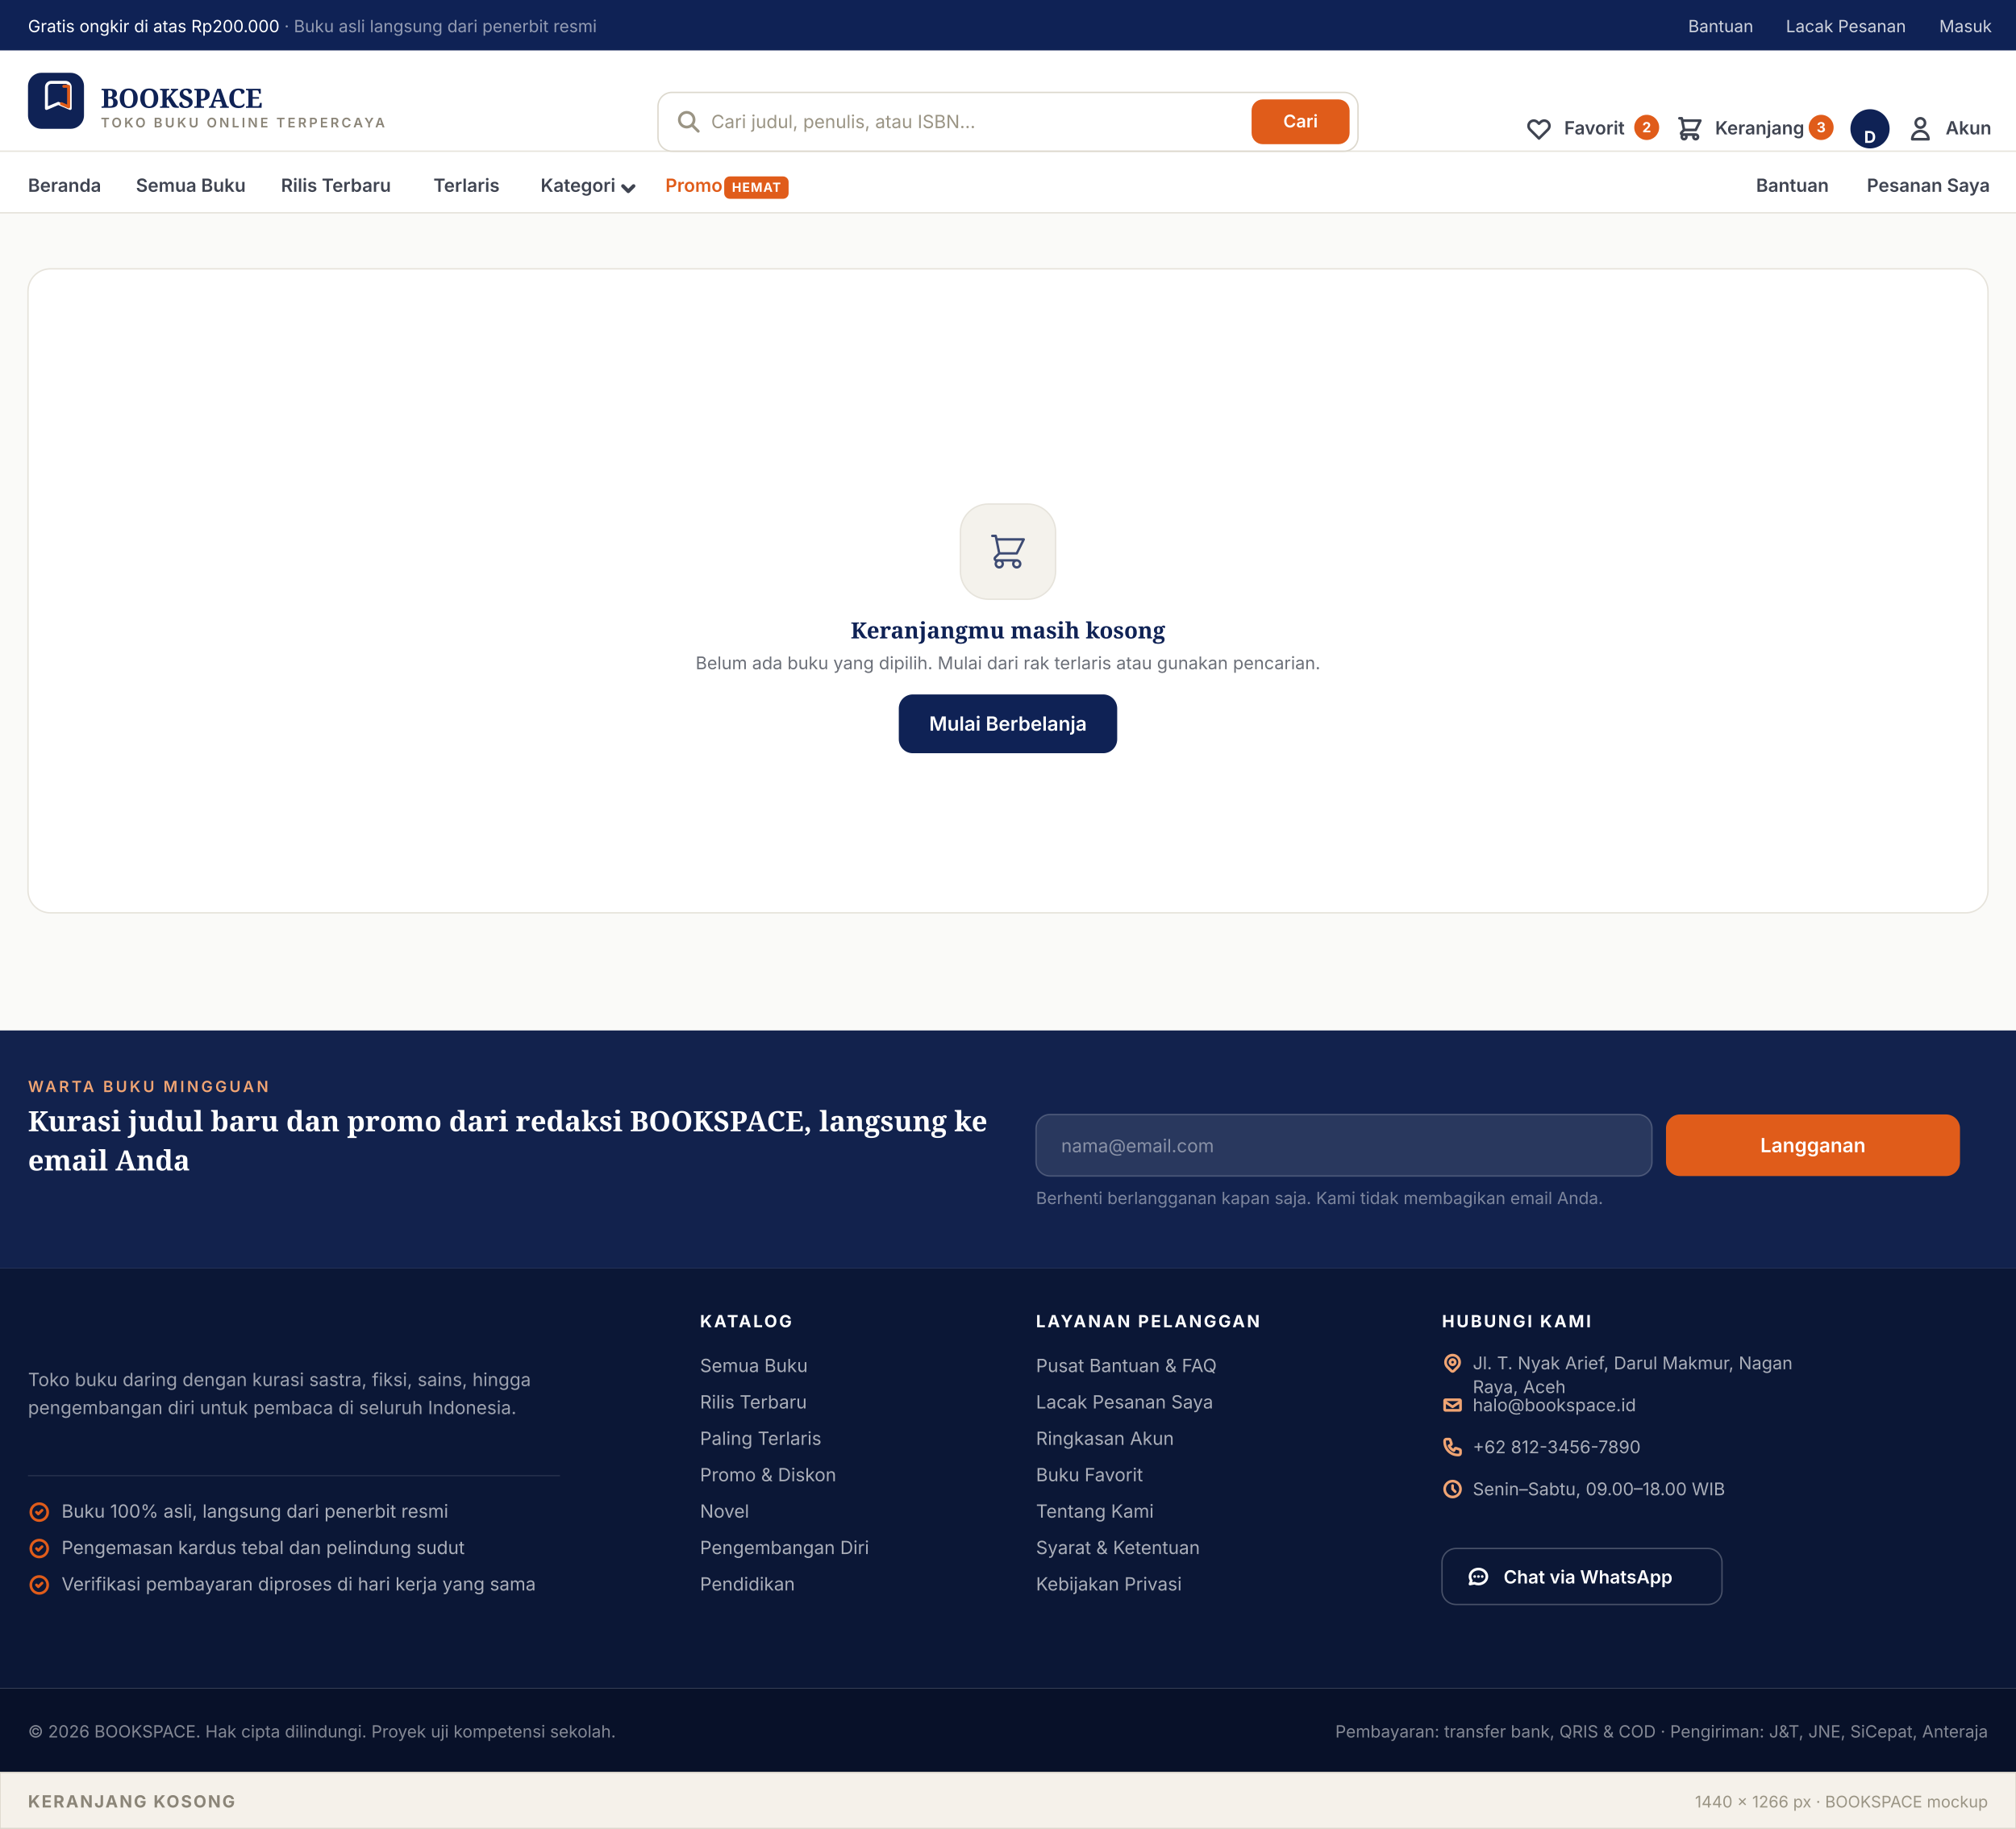
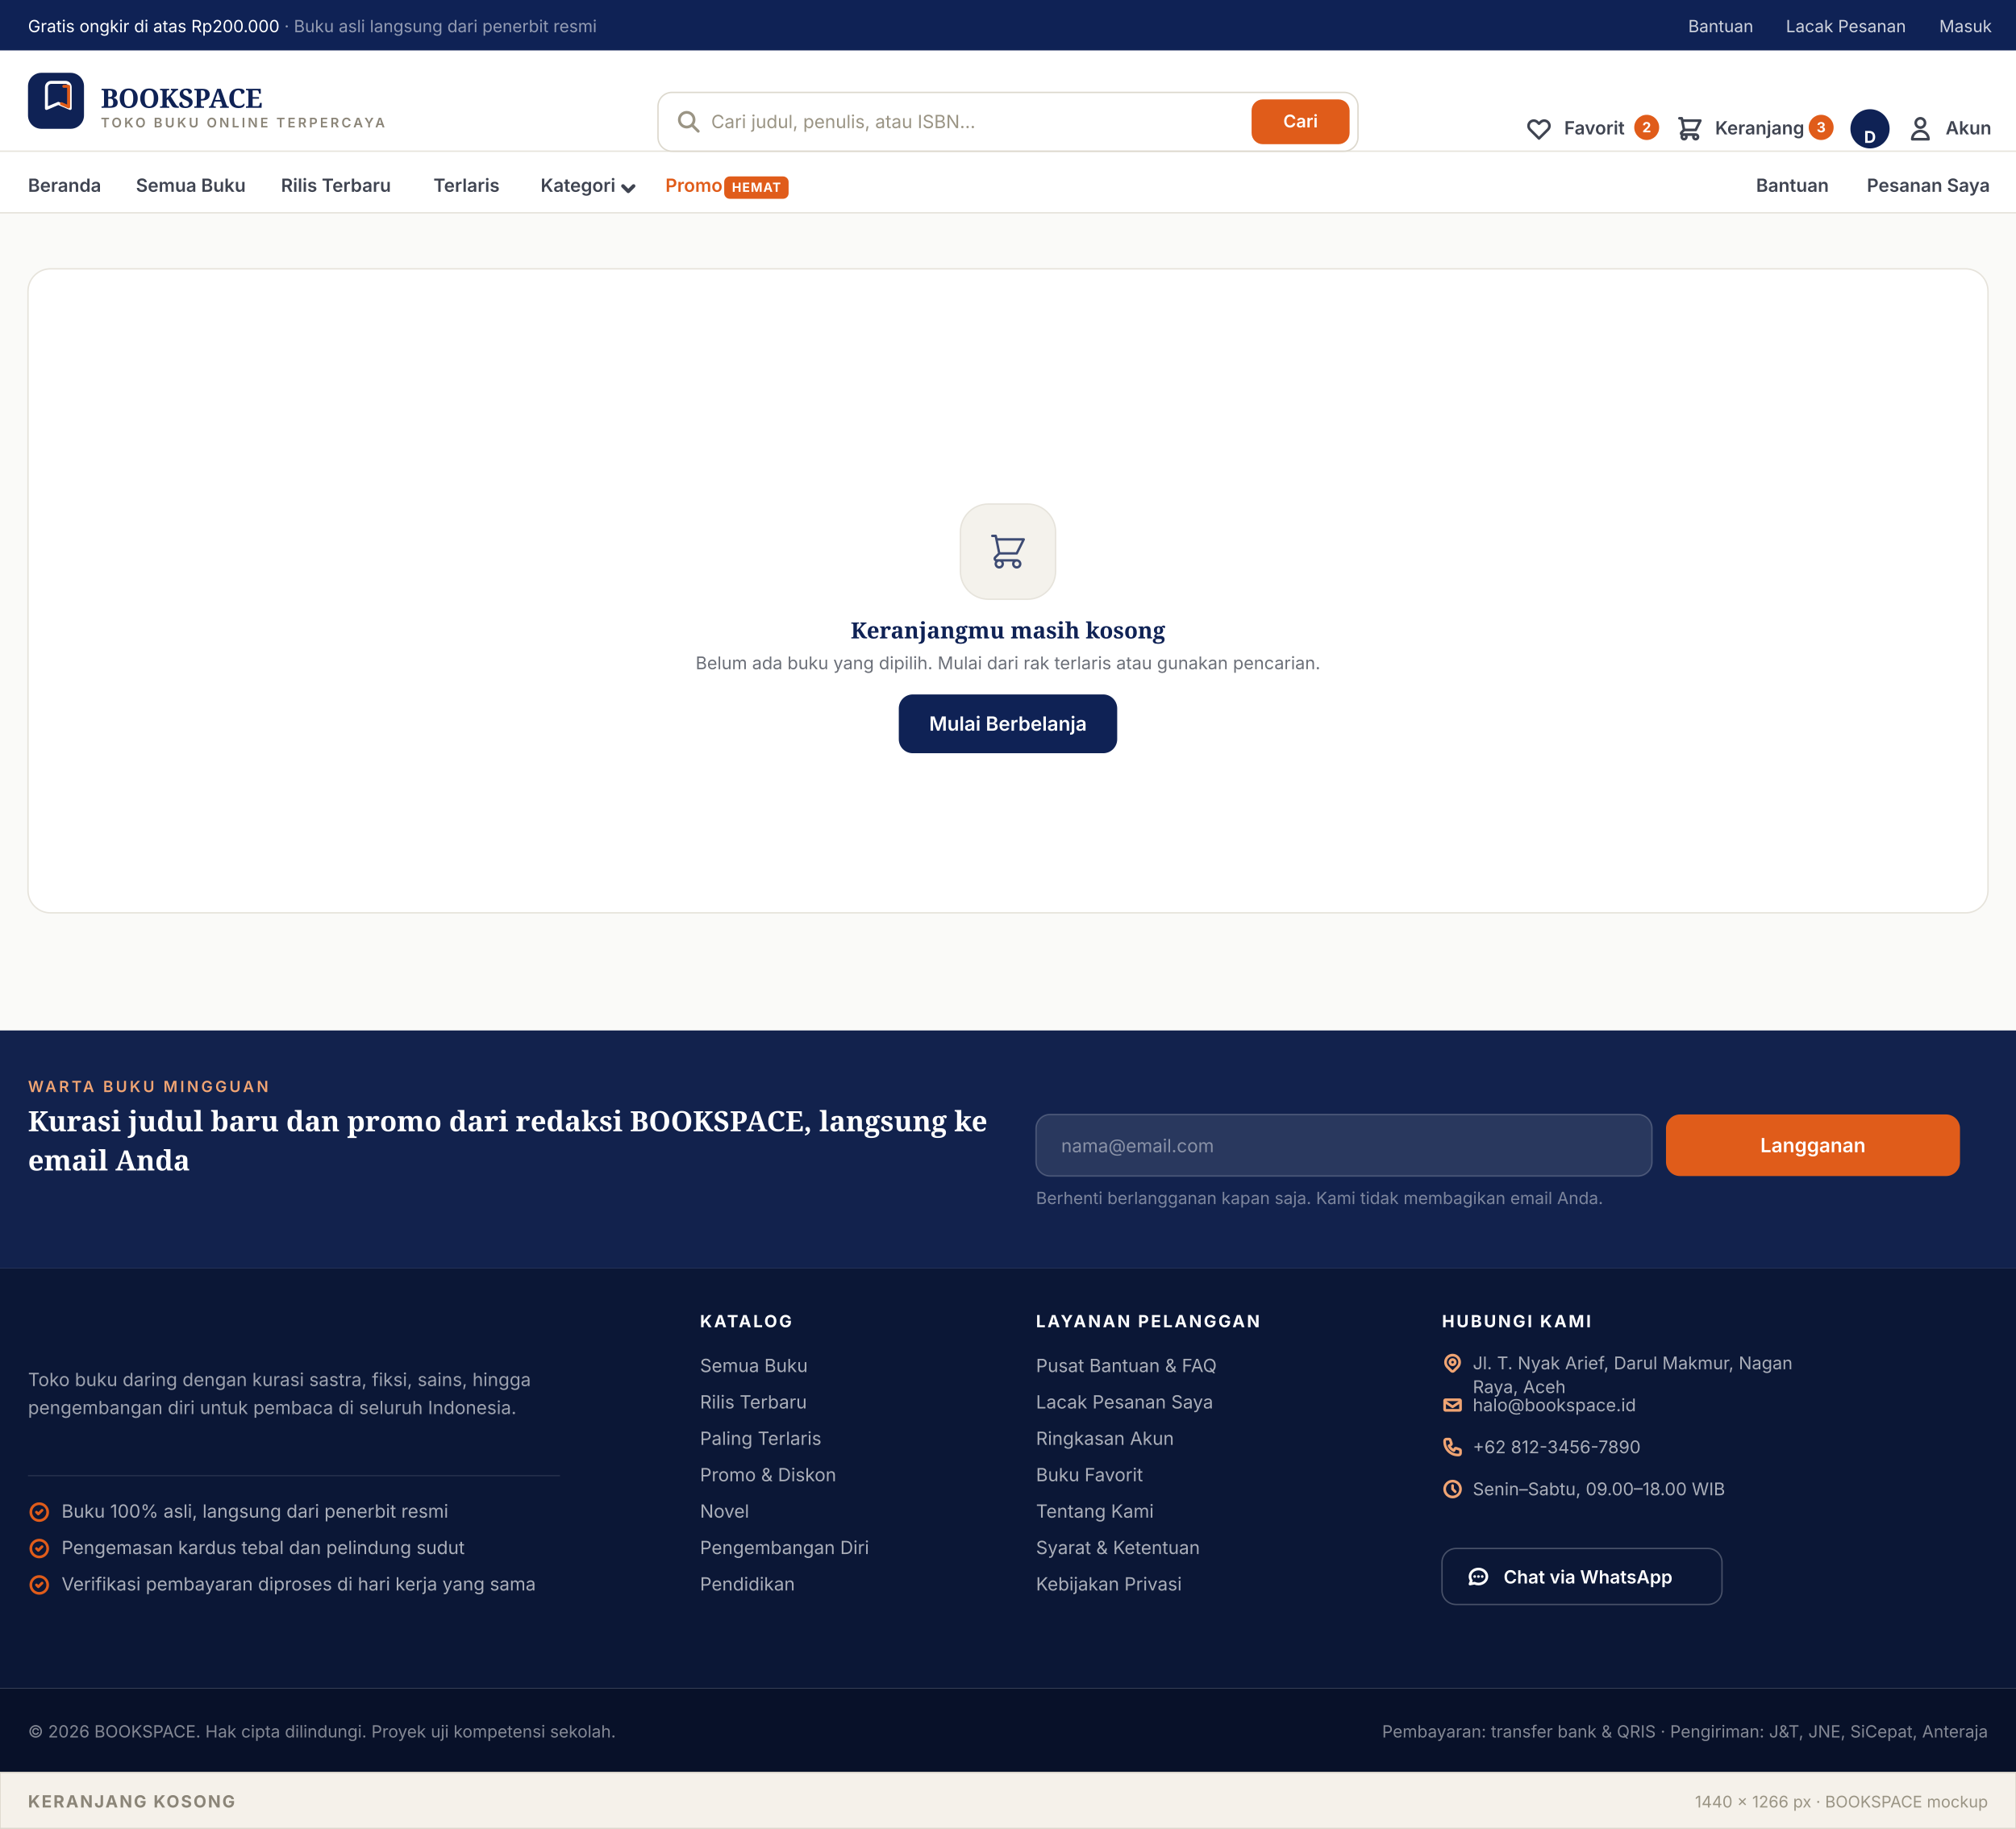
<svg xmlns="http://www.w3.org/2000/svg" id="05 Keranjang Kosong" width="1440" height="1306" viewBox="0 0 1440 1306">
  <rect x="0" y="0" width="1440" height="1266" rx="0" fill="#fafaf8" />
  <g>
    <rect x="0" y="0" width="1440" height="152" rx="0" fill="#ffffff" />
    <rect x="0" y="0" width="1440" height="36" rx="0" fill="#0f2255" />
    <text x="20" y="23" font-family="Inter, Helvetica, Arial, sans-serif" font-size="12" font-weight="400" text-anchor="start" fill="#ffffff">Gratis ongkir di atas Rp200.000</text>
    <text x="203.08" y="23" font-family="Inter, Helvetica, Arial, sans-serif" font-size="12" font-weight="400" text-anchor="start" fill="rgba(255,255,255,.55)">· Buku asli langsung dari penerbit resmi</text>
    <text x="1385.2" y="23" font-family="Inter, Helvetica, Arial, sans-serif" font-size="12" font-weight="400" text-anchor="start" fill="rgba(255,255,255,.8)">Masuk</text>
    <text x="1275.68" y="23" font-family="Inter, Helvetica, Arial, sans-serif" font-size="12" font-weight="400" text-anchor="start" fill="rgba(255,255,255,.8)">Lacak Pesanan</text>
    <text x="1205.88" y="23" font-family="Inter, Helvetica, Arial, sans-serif" font-size="12" font-weight="400" text-anchor="start" fill="rgba(255,255,255,.8)">Bantuan</text>
    <line x1="0" y1="108" x2="1440" y2="108" stroke="#e6e3db" stroke-width="1" />
    <rect x="20" y="52" width="40" height="40" rx="9.6" fill="#0f2255" />
    <path d="M6 5.5a3 3 0 013-3h9a3 3 0 013 3v13.5l-7.5-3.2L6 19V5.5z" fill="none" stroke="#ffffff" stroke-width="1.9" stroke-linecap="round" stroke-linejoin="round" transform="translate(26.4,56) scale(1.13)" />
    <path d="M17 5h3v13l-4.5-2" fill="none" stroke="#e05c1a" stroke-width="1.9" stroke-linecap="round" stroke-linejoin="round" transform="translate(26.4,56) scale(1.13)" />
    <text x="72" y="77" font-family="Lora, Georgia, serif" font-size="19" font-weight="700" letter-spacing="-0.3" text-anchor="start" fill="#0f2255">BOOKSPACE</text>
    <text x="72" y="91" font-family="Inter, Helvetica, Arial, sans-serif" font-size="9.5" font-weight="600" letter-spacing="1.7" text-anchor="start" fill="#8b8578">TOKO BUKU ONLINE TERPERCAYA</text>
    <rect x="470" y="66" width="500" height="42" rx="10" fill="#ffffff" stroke="#dcd8cd" stroke-width="1" />
    <g transform="translate(483,78) scale(0.75)">
      <path d="M21 21l-6-6m2-5a7 7 0 11-14 0 7 7 0 0114 0z" fill="none" stroke="#9a9484" stroke-width="2.67" stroke-linecap="round" stroke-linejoin="round" />
    </g>
    <text x="508" y="91.5" font-family="Inter, Helvetica, Arial, sans-serif" font-size="13" font-weight="400" text-anchor="start" fill="#9a9484">Cari judul, penulis, atau ISBN…</text>
    <rect x="894" y="71" width="70" height="32" rx="8" fill="#e05c1a" />
    <text x="929" y="91" font-family="Inter, Helvetica, Arial, sans-serif" font-size="12.5" font-weight="600" text-anchor="middle" fill="#ffffff">Cari</text>
    <g transform="translate(1361.73,82) scale(0.83)">
      <path d="M16 7a4 4 0 11-8 0 4 4 0 018 0zM12 14a7 7 0 00-7 7h14a7 7 0 00-7-7z" fill="none" stroke="#3f4451" stroke-width="2.28" stroke-linecap="round" stroke-linejoin="round" />
    </g>
    <text x="1389.73" y="96" font-family="Inter, Helvetica, Arial, sans-serif" font-size="13" font-weight="600" text-anchor="start" fill="#3f4451">Akun</text>
    <circle cx="1335.73" cy="92" r="14" fill="#0f2255" />
    <text x="1335.73" y="102.08" font-family="Inter, Helvetica, Arial, sans-serif" font-size="11.76" font-weight="700" text-anchor="middle" fill="#ffffff">D</text>
    <g transform="translate(1197.11,82) scale(0.83)">
      <path d="M3 3h2l.4 2M7 13h10l4-8H5.4M7 13L5.4 5M7 13l-2.293 2.293c-.63.63-.184 1.707.707 1.707H17m0 0a2 2 0 100 4 2 2 0 000-4zm-8 2a2 2 0 11-4 0 2 2 0 014 0z" fill="none" stroke="#3f4451" stroke-width="2.28" stroke-linecap="round" stroke-linejoin="round" />
    </g>
    <text x="1225.11" y="96" font-family="Inter, Helvetica, Arial, sans-serif" font-size="13" font-weight="600" text-anchor="start" fill="#3f4451">Keranjang</text>
    <rect x="1291.93" y="82" width="17.8" height="18" rx="9" fill="#e05c1a" />
    <text x="1300.83" y="94.5" font-family="Inter, Helvetica, Arial, sans-serif" font-size="10" font-weight="700" text-anchor="middle" fill="#ffffff">3</text>
    <g transform="translate(1089.32,82) scale(0.83)">
      <path d="M4.318 6.318a4.5 4.5 0 000 6.364L12 20.364l7.682-7.682a4.5 4.5 0 00-6.364-6.364L12 7.636l-1.318-1.318a4.5 4.5 0 00-6.364 0z" fill="none" stroke="#3f4451" stroke-width="2.28" stroke-linecap="round" stroke-linejoin="round" />
    </g>
    <text x="1117.32" y="96" font-family="Inter, Helvetica, Arial, sans-serif" font-size="13" font-weight="600" text-anchor="start" fill="#3f4451">Favorit</text>
    <rect x="1167.32" y="82" width="17.8" height="18" rx="9" fill="#e05c1a" />
    <text x="1176.22" y="94.5" font-family="Inter, Helvetica, Arial, sans-serif" font-size="10" font-weight="700" text-anchor="middle" fill="#ffffff">2</text>
    <line x1="0" y1="152" x2="1440" y2="152" stroke="#e6e3db" stroke-width="1" />
    <text x="20" y="137" font-family="Inter, Helvetica, Arial, sans-serif" font-size="13" font-weight="600" text-anchor="start" fill="#3f4451">Beranda</text>
    <text x="97.11" y="137" font-family="Inter, Helvetica, Arial, sans-serif" font-size="13" font-weight="600" text-anchor="start" fill="#3f4451">Semua Buku</text>
    <text x="200.73" y="137" font-family="Inter, Helvetica, Arial, sans-serif" font-size="13" font-weight="600" text-anchor="start" fill="#3f4451">Rilis Terbaru</text>
    <text x="309.59" y="137" font-family="Inter, Helvetica, Arial, sans-serif" font-size="13" font-weight="600" text-anchor="start" fill="#3f4451">Terlaris</text>
    <text x="386.16" y="137" font-family="Inter, Helvetica, Arial, sans-serif" font-size="13" font-weight="600" text-anchor="start" fill="#3f4451">Kategori</text>
    <g transform="translate(442.29,128) scale(0.54)">
      <path d="M19 9l-7 7-7-7" fill="none" stroke="#3f4451" stroke-width="4.8" stroke-linecap="round" stroke-linejoin="round" />
    </g>
    <text x="475.29" y="137" font-family="Inter, Helvetica, Arial, sans-serif" font-size="13" font-weight="600" text-anchor="start" fill="#e05c1a">Promo</text>
    <rect x="517.29" y="126" width="46" height="16" rx="4" fill="#e05c1a" />
    <text x="540.29" y="137" font-family="Inter, Helvetica, Arial, sans-serif" font-size="9" font-weight="700" letter-spacing="0.6" text-anchor="middle" fill="#ffffff">HEMAT</text>
    <text x="1333.48" y="137" font-family="Inter, Helvetica, Arial, sans-serif" font-size="13" font-weight="600" text-anchor="start" fill="#3f4451">Pesanan Saya</text>
    <text x="1254.37" y="137" font-family="Inter, Helvetica, Arial, sans-serif" font-size="13" font-weight="600" text-anchor="start" fill="#3f4451">Bantuan</text>
    <rect x="20" y="192" width="1400" height="460" rx="16" fill="#ffffff" stroke="#e6e3db" stroke-width="1" />
    <rect x="686" y="360" width="68" height="68" rx="20" fill="#f4f2ec" stroke="#e6e3db" stroke-width="1" />
    <g transform="translate(705,379) scale(1.25)">
      <path d="M3 3h2l.4 2M7 13h10l4-8H5.4M7 13L5.4 5M7 13l-2.293 2.293c-.63.63-.184 1.707.707 1.707H17m0 0a2 2 0 100 4 2 2 0 000-4zm-8 2a2 2 0 11-4 0 2 2 0 014 0z" fill="none" stroke="#0f2255" stroke-width="1.36" stroke-linecap="round" stroke-linejoin="round" opacity="0.8" />
    </g>
    <text x="720" y="456" font-family="Lora, Georgia, serif" font-size="16" font-weight="700" text-anchor="middle" fill="#0f2255">Keranjangmu masih kosong</text>
    <text x="720" y="478" font-family="Inter, Helvetica, Arial, sans-serif" font-size="12.5" font-weight="400" text-anchor="middle" fill="#6b6f78">Belum ada buku yang dipilih. Mulai dari rak terlaris atau gunakan pencarian.</text>
    <rect x="642" y="496" width="156" height="42" rx="10" fill="#0f2255" />
    <text x="720" y="521.9" font-family="Inter, Helvetica, Arial, sans-serif" font-size="14" font-weight="600" text-anchor="middle" fill="#ffffff">Mulai Berbelanja</text>
    <rect x="0" y="736" width="1440" height="170" rx="0" fill="#12224d" />
    <text x="20" y="780" font-family="Inter, Helvetica, Arial, sans-serif" font-size="11" font-weight="600" letter-spacing="1.82" text-anchor="start" fill="#f0a473">WARTA BUKU MINGGUAN</text>
    <text x="20" y="808" font-family="Lora, Georgia, serif" font-size="20" font-weight="700" text-anchor="start" fill="#ffffff">Kurasi judul baru dan promo dari redaksi BOOKSPACE, langsung ke</text>
    <text x="20" y="836" font-family="Lora, Georgia, serif" font-size="20" font-weight="700" text-anchor="start" fill="#ffffff">email Anda</text>
    <rect x="740" y="796" width="440" height="44" rx="10" fill="rgba(255,255,255,.1)" stroke="rgba(255,255,255,.2)" stroke-width="1" />
    <text x="758" y="823" font-family="Inter, Helvetica, Arial, sans-serif" font-size="13" font-weight="400" text-anchor="start" fill="rgba(255,255,255,.45)">nama@email.com</text>
    <rect x="1190" y="796" width="210" height="44" rx="10" fill="#e05c1a" />
    <text x="1295" y="823" font-family="Inter, Helvetica, Arial, sans-serif" font-size="14" font-weight="600" text-anchor="middle" fill="#ffffff">Langganan</text>
    <text x="740" y="860" font-family="Inter, Helvetica, Arial, sans-serif" font-size="12" font-weight="400" text-anchor="start" fill="rgba(255,255,255,.45)">Berhenti berlangganan kapan saja. Kami tidak membagikan email Anda.</text>
    <rect x="0" y="906" width="1440" height="300" rx="0" fill="#0b1736" />[object Object]<text x="20" y="990" font-family="Inter, Helvetica, Arial, sans-serif" font-size="13" font-weight="400" text-anchor="start" fill="rgba(255,255,255,.6)">Toko buku daring dengan kurasi sastra, fiksi, sains, hingga</text>
    <text x="20" y="1010" font-family="Inter, Helvetica, Arial, sans-serif" font-size="13" font-weight="400" text-anchor="start" fill="rgba(255,255,255,.6)">pengembangan diri untuk pembaca di seluruh Indonesia.</text>
    <line x1="20" y1="1054" x2="400" y2="1054" stroke="rgba(255,255,255,.1)" stroke-width="1" />
    <g transform="translate(20,1072) scale(0.67)">
      <path d="M9 12l2 2 4-4m6 2a9 9 0 11-18 0 9 9 0 0118 0z" fill="none" stroke="#e05c1a" stroke-width="2.85" stroke-linecap="round" stroke-linejoin="round" />
    </g>
    <text x="44" y="1084" font-family="Inter, Helvetica, Arial, sans-serif" font-size="13" font-weight="400" text-anchor="start" fill="rgba(255,255,255,.65)">Buku 100% asli, langsung dari penerbit resmi</text>
    <g transform="translate(20,1098) scale(0.67)">
      <path d="M9 12l2 2 4-4m6 2a9 9 0 11-18 0 9 9 0 0118 0z" fill="none" stroke="#e05c1a" stroke-width="2.85" stroke-linecap="round" stroke-linejoin="round" />
    </g>
    <text x="44" y="1110" font-family="Inter, Helvetica, Arial, sans-serif" font-size="13" font-weight="400" text-anchor="start" fill="rgba(255,255,255,.65)">Pengemasan kardus tebal dan pelindung sudut</text>
    <g transform="translate(20,1124) scale(0.67)">
      <path d="M9 12l2 2 4-4m6 2a9 9 0 11-18 0 9 9 0 0118 0z" fill="none" stroke="#e05c1a" stroke-width="2.85" stroke-linecap="round" stroke-linejoin="round" />
    </g>
    <text x="44" y="1136" font-family="Inter, Helvetica, Arial, sans-serif" font-size="13" font-weight="400" text-anchor="start" fill="rgba(255,255,255,.65)">Verifikasi pembayaran diproses di hari kerja yang sama</text>
    <text x="500" y="948" font-family="Inter, Helvetica, Arial, sans-serif" font-size="12" font-weight="700" letter-spacing="1.4" text-anchor="start" fill="#ffffff">KATALOG</text>
    <text x="500" y="980" font-family="Inter, Helvetica, Arial, sans-serif" font-size="13" font-weight="400" text-anchor="start" fill="rgba(255,255,255,.65)">Semua Buku</text>
    <text x="500" y="1006" font-family="Inter, Helvetica, Arial, sans-serif" font-size="13" font-weight="400" text-anchor="start" fill="rgba(255,255,255,.65)">Rilis Terbaru</text>
    <text x="500" y="1032" font-family="Inter, Helvetica, Arial, sans-serif" font-size="13" font-weight="400" text-anchor="start" fill="rgba(255,255,255,.65)">Paling Terlaris</text>
    <text x="500" y="1058" font-family="Inter, Helvetica, Arial, sans-serif" font-size="13" font-weight="400" text-anchor="start" fill="rgba(255,255,255,.65)">Promo &amp; Diskon</text>
    <text x="500" y="1084" font-family="Inter, Helvetica, Arial, sans-serif" font-size="13" font-weight="400" text-anchor="start" fill="rgba(255,255,255,.65)">Novel</text>
    <text x="500" y="1110" font-family="Inter, Helvetica, Arial, sans-serif" font-size="13" font-weight="400" text-anchor="start" fill="rgba(255,255,255,.65)">Pengembangan Diri</text>
    <text x="500" y="1136" font-family="Inter, Helvetica, Arial, sans-serif" font-size="13" font-weight="400" text-anchor="start" fill="rgba(255,255,255,.65)">Pendidikan</text>
    <text x="740" y="948" font-family="Inter, Helvetica, Arial, sans-serif" font-size="12" font-weight="700" letter-spacing="1.4" text-anchor="start" fill="#ffffff">LAYANAN PELANGGAN</text>
    <text x="740" y="980" font-family="Inter, Helvetica, Arial, sans-serif" font-size="13" font-weight="400" text-anchor="start" fill="rgba(255,255,255,.65)">Pusat Bantuan &amp; FAQ</text>
    <text x="740" y="1006" font-family="Inter, Helvetica, Arial, sans-serif" font-size="13" font-weight="400" text-anchor="start" fill="rgba(255,255,255,.65)">Lacak Pesanan Saya</text>
    <text x="740" y="1032" font-family="Inter, Helvetica, Arial, sans-serif" font-size="13" font-weight="400" text-anchor="start" fill="rgba(255,255,255,.65)">Ringkasan Akun</text>
    <text x="740" y="1058" font-family="Inter, Helvetica, Arial, sans-serif" font-size="13" font-weight="400" text-anchor="start" fill="rgba(255,255,255,.65)">Buku Favorit</text>
    <text x="740" y="1084" font-family="Inter, Helvetica, Arial, sans-serif" font-size="13" font-weight="400" text-anchor="start" fill="rgba(255,255,255,.65)">Tentang Kami</text>
    <text x="740" y="1110" font-family="Inter, Helvetica, Arial, sans-serif" font-size="13" font-weight="400" text-anchor="start" fill="rgba(255,255,255,.65)">Syarat &amp; Ketentuan</text>
    <text x="740" y="1136" font-family="Inter, Helvetica, Arial, sans-serif" font-size="13" font-weight="400" text-anchor="start" fill="rgba(255,255,255,.65)">Kebijakan Privasi</text>
    <text x="1030" y="948" font-family="Inter, Helvetica, Arial, sans-serif" font-size="12" font-weight="700" letter-spacing="1.4" text-anchor="start" fill="#ffffff">HUBUNGI KAMI</text>
    <g transform="translate(1030,966) scale(0.63)">
      <path d="M17.657 16.657L13.414 20.9a1.998 1.998 0 01-2.827 0l-4.244-4.243a8 8 0 1111.314 0zM15 11a3 3 0 11-6 0 3 3 0 016 0z" fill="none" stroke="#f0a473" stroke-width="3.04" stroke-linecap="round" stroke-linejoin="round" />
    </g>
    <text x="1052" y="978" font-family="Inter, Helvetica, Arial, sans-serif" font-size="12.5" font-weight="400" text-anchor="start" fill="rgba(255,255,255,.65)">Jl. T. Nyak Arief, Darul Makmur, Nagan</text>
    <text x="1052" y="995" font-family="Inter, Helvetica, Arial, sans-serif" font-size="12.5" font-weight="400" text-anchor="start" fill="rgba(255,255,255,.65)">Raya, Aceh</text>
    <g transform="translate(1030,996) scale(0.63)">
      <path d="M3 8l9 6 9-6M4 6h16a1 1 0 011 1v10a1 1 0 01-1 1H4a1 1 0 01-1-1V7a1 1 0 011-1z" fill="none" stroke="#f0a473" stroke-width="3.04" stroke-linecap="round" stroke-linejoin="round" />
    </g>
    <text x="1052" y="1008" font-family="Inter, Helvetica, Arial, sans-serif" font-size="12.5" font-weight="400" text-anchor="start" fill="rgba(255,255,255,.65)">halo@bookspace.id</text>
    <g transform="translate(1030,1026) scale(0.63)">
      <path d="M3 5a2 2 0 012-2h3.28a1 1 0 01.948.684l1.498 4.493a1 1 0 01-.502 1.21l-2.257 1.13a11.042 11.042 0 005.516 5.516l1.13-2.257a1 1 0 011.21-.502l4.493 1.498a1 1 0 01.684.949V19a2 2 0 01-2 2h-1C9.716 21 3 14.284 3 6V5z" fill="none" stroke="#f0a473" stroke-width="3.04" stroke-linecap="round" stroke-linejoin="round" />
    </g>
    <text x="1052" y="1038" font-family="Inter, Helvetica, Arial, sans-serif" font-size="12.5" font-weight="400" text-anchor="start" fill="rgba(255,255,255,.65)">+62 812-3456-7890</text>
    <g transform="translate(1030,1056) scale(0.63)">
      <path d="M12 8v4l3 3m6-3a9 9 0 11-18 0 9 9 0 0118 0z" fill="none" stroke="#f0a473" stroke-width="3.04" stroke-linecap="round" stroke-linejoin="round" />
    </g>
    <text x="1052" y="1068" font-family="Inter, Helvetica, Arial, sans-serif" font-size="12.5" font-weight="400" text-anchor="start" fill="rgba(255,255,255,.65)">Senin–Sabtu, 09.00–18.00 WIB</text>
    <rect x="1030" y="1106" width="200" height="40" rx="10" fill="none" stroke="rgba(255,255,255,.25)" stroke-width="1" />
    <g transform="translate(1048,1118) scale(0.67)">
      <path d="M8 12h.01M12 12h.01M16 12h.01M21 12c0 4.418-4.03 8-9 8a9.863 9.863 0 01-4.255-.949L3 20l1.395-3.72C3.512 15.042 3 13.574 3 12c0-4.418 4.03-8 9-8s9 3.582 9 8z" fill="none" stroke="#ffffff" stroke-width="2.85" stroke-linecap="round" stroke-linejoin="round" />
    </g>
    <text x="1074" y="1131" font-family="Inter, Helvetica, Arial, sans-serif" font-size="13" font-weight="600" text-anchor="start" fill="#ffffff">Chat via WhatsApp</text>
    <rect x="0" y="1206" width="1440" height="60" rx="0" fill="#081129" />
    <text x="20" y="1241" font-family="Inter, Helvetica, Arial, sans-serif" font-size="12" font-weight="400" text-anchor="start" fill="rgba(255,255,255,.5)">© 2026 BOOKSPACE. Hak cipta dilindungi. Proyek uji kompetensi sekolah.</text>
-     <text x="1420" y="1241" font-family="Inter, Helvetica, Arial, sans-serif" font-size="12" font-weight="400" text-anchor="end" fill="rgba(255,255,255,.5)">Pembayaran: transfer bank, QRIS &amp; COD · Pengiriman: J&amp;T, JNE, SiCepat, Anteraja</text>
+     <text x="1420" y="1241" font-family="Inter, Helvetica, Arial, sans-serif" font-size="12" font-weight="400" text-anchor="end" fill="rgba(255,255,255,.5)">Pembayaran: transfer bank &amp; QRIS · Pengiriman: J&amp;T, JNE, SiCepat, Anteraja</text>
  </g>
  <rect x="0" y="1266" width="1440" height="40" rx="0" fill="#f5f1ea" stroke="#dcd8cd" stroke-width="1" />
  <text x="20" y="1291" font-family="Inter, Helvetica, Arial, sans-serif" font-size="12" font-weight="700" letter-spacing="1.1" text-anchor="start" fill="#8b8578">KERANJANG KOSONG</text>
  <text x="1420" y="1291" font-family="Inter, Helvetica, Arial, sans-serif" font-size="11.5" font-weight="400" text-anchor="end" fill="#9a9484">1440 × 1266 px · BOOKSPACE mockup</text>
</svg>
